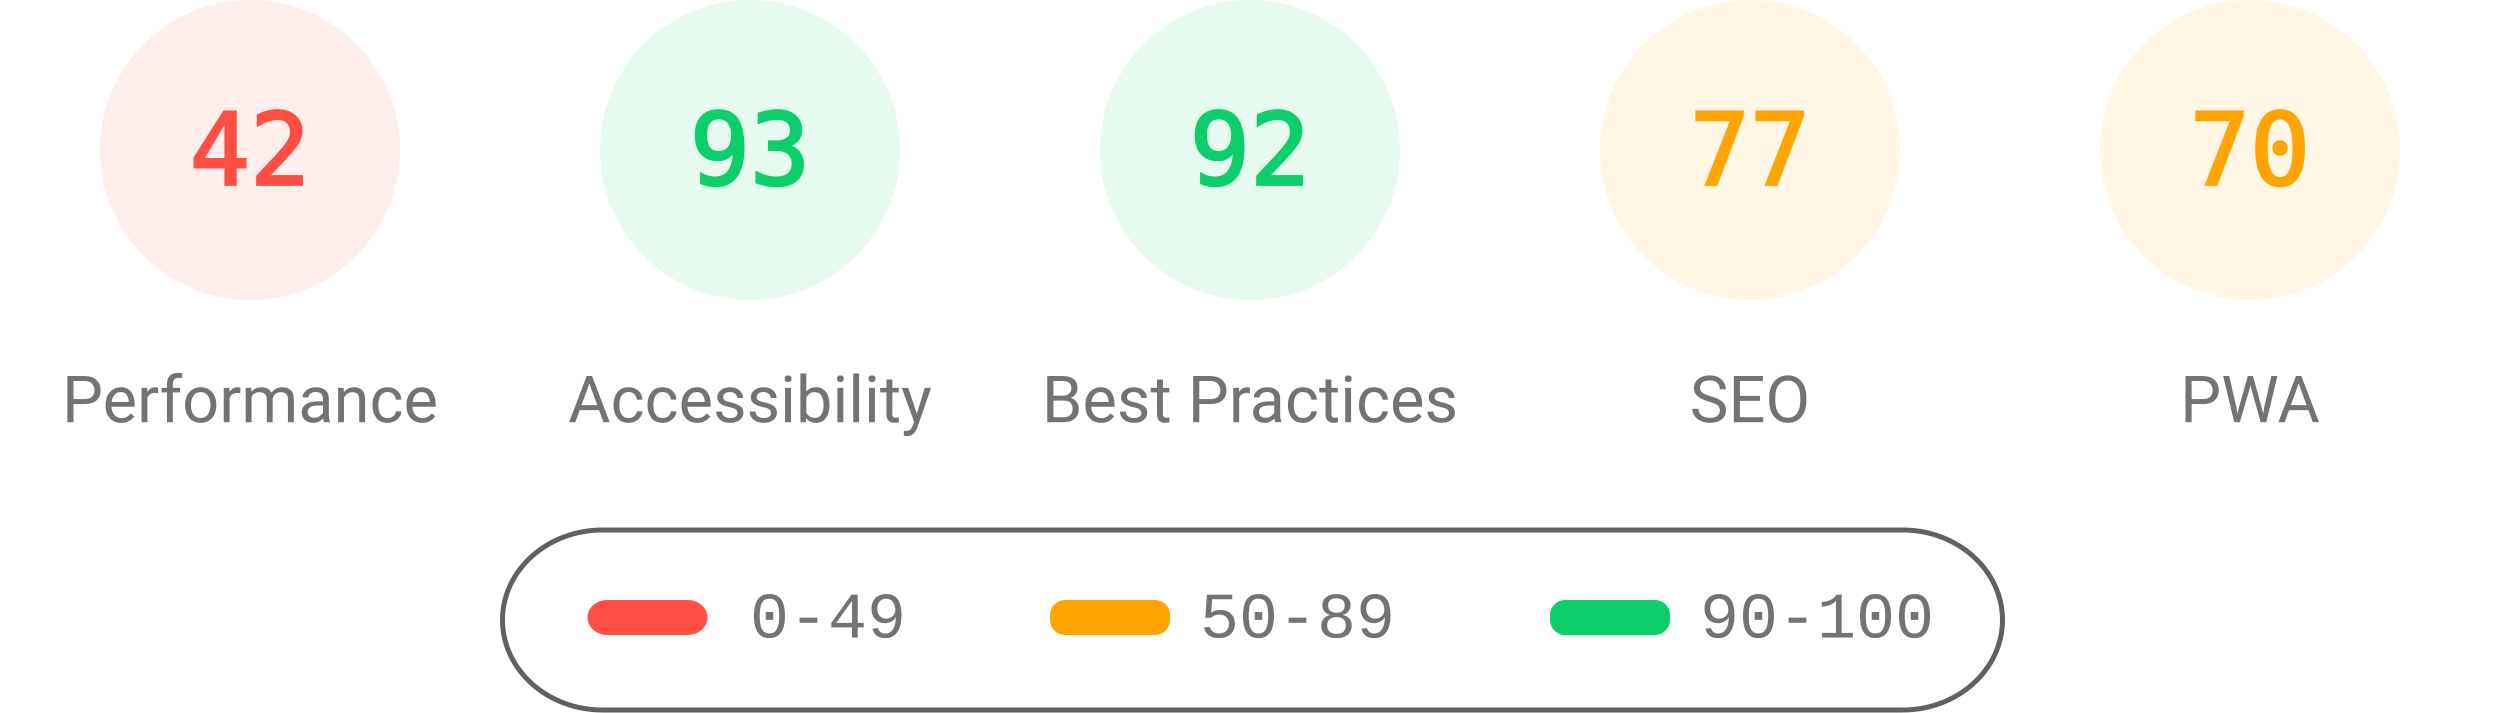
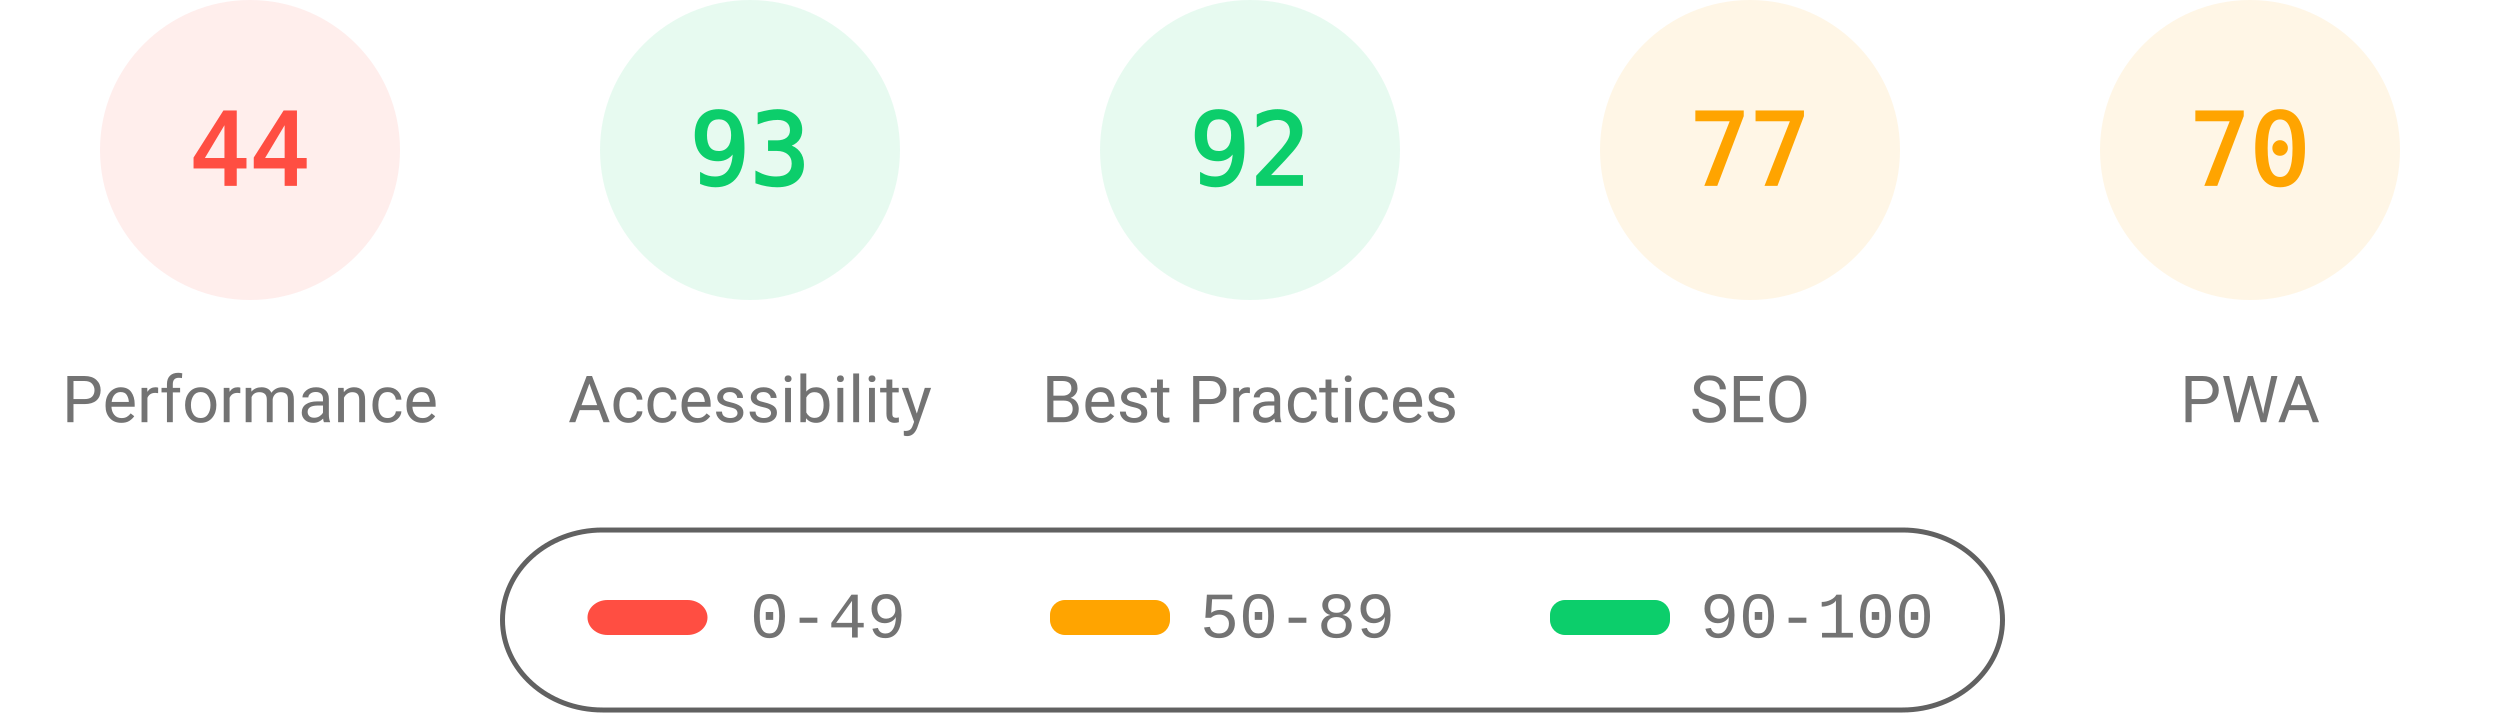
<svg xmlns="http://www.w3.org/2000/svg" fill="none" width="1000" height="285">
  <style>.gauge-base{opacity:.1}.gauge-arc{fill:none;animation-delay:250ms;stroke-linecap:round;transform:rotate(-90deg);transform-origin:100px 60px;animation:load-gauge 1s ease forwards}.guage-text{font-size:40px;font-family:monospace;text-align:center}.guage-red{color:#ff4e42;fill:#ff4e42;stroke:#ff4e42}.guage-orange{color:#ffa400;fill:#ffa400;stroke:#ffa400}.guage-green{color:#0cce6b;fill:#0cce6b;stroke:#0cce6b}.guage-undefined{color:#5c5c5c;fill:#5c5c5c;stroke:#5c5c5c}.guage-title{color:#737373;fill:#737373;stroke:none;font-size:26px;line-height:26px;font-family:Roboto,Halvetica,Arial,sans-serif}@keyframes load-gauge{from{stroke-dasharray:0 352.858}}</style>
  <svg class="guage-div guage-perf guage-red" viewBox="0 0 200 200" width="200" height="200">
    <circle class="gauge-base" r="56" cx="100" cy="60" stroke-width="8" />
-     <circle class="gauge-arc guage-arc-1" r="56" cx="100" cy="60" stroke-width="8" style="stroke-dasharray:147.78,351.858" />
-     <text class="guage-text" x="100" y="60" alignment-baseline="central" dominant-baseline="central" text-anchor="middle">42</text>
+     <circle class="gauge-arc guage-arc-1" r="56" cx="100" cy="60" stroke-width="8" style="stroke-dasharray:154.818,351.858" />
+     <text class="guage-text" x="100" y="60" alignment-baseline="central" dominant-baseline="central" text-anchor="middle">44</text>
    <text class="guage-title" x="100" y="160" alignment-baseline="central" dominant-baseline="central" text-anchor="middle">Performance</text>
  </svg>
  <svg class="guage-div guage-acc guage-green" viewBox="0 0 200 200" width="200" height="200" x="200">
    <circle class="gauge-base" r="56" cx="100" cy="60" stroke-width="8" />
    <circle class="gauge-arc guage-arc-2" r="56" cx="100" cy="60" stroke-width="8" style="stroke-dasharray:327.228,351.858" />
    <text class="guage-text" x="100" y="60" alignment-baseline="central" dominant-baseline="central" text-anchor="middle">93</text>
    <text class="guage-title" x="100" y="160" alignment-baseline="central" dominant-baseline="central" text-anchor="middle">Accessibility</text>
  </svg>
  <svg class="guage-div guage-best guage-green" viewBox="0 0 200 200" width="200" height="200" x="400">
    <circle class="gauge-base" r="56" cx="100" cy="60" stroke-width="8" />
    <circle class="gauge-arc guage-arc-3" r="56" cx="100" cy="60" stroke-width="8" style="stroke-dasharray:323.709,351.858" />
    <text class="guage-text" x="100" y="60" alignment-baseline="central" dominant-baseline="central" text-anchor="middle">92</text>
    <text class="guage-title" x="100" y="160" alignment-baseline="central" dominant-baseline="central" text-anchor="middle">Best Practices</text>
  </svg>
  <svg class="guage-div guage-seo guage-orange" viewBox="0 0 200 200" width="200" height="200" x="600">
    <circle class="gauge-base" r="56" cx="100" cy="60" stroke-width="8" />
    <circle class="gauge-arc guage-arc-4" r="56" cx="100" cy="60" stroke-width="8" style="stroke-dasharray:270.931,351.858" />
    <text class="guage-text" x="100" y="60" alignment-baseline="central" dominant-baseline="central" text-anchor="middle">77</text>
    <text class="guage-title" x="100" y="160" alignment-baseline="central" dominant-baseline="central" text-anchor="middle">SEO</text>
  </svg>
  <svg class="guage-div guage-pwa guage-orange" viewBox="0 0 200 200" width="200" height="200" x="800">
    <circle class="gauge-base" r="56" cx="100" cy="60" stroke-width="8" />
    <circle class="gauge-arc guage-arc-4" r="56" cx="100" cy="60" stroke-width="8" style="stroke-dasharray:246.301,351.858" />
    <text class="guage-text" x="100" y="60" alignment-baseline="central" dominant-baseline="central" text-anchor="middle">70</text>
    <text class="guage-title" x="100" y="160" alignment-baseline="central" dominant-baseline="central" text-anchor="middle">PWA</text>
  </svg>
  <svg width="604" height="76" x="200" y="210">
    <path fill="none" id="canvas_background" d="M-1-1h604v80H-1z" />
    <rect fill-opacity="0" stroke="#616161" stroke-width="2" rx="40" id="svg_2" height="72" width="600" y="2" x="1" fill="#000" />
    <rect stroke="#000" rx="8" id="svg_3" height="14" width="48" y="30" x="35" stroke-opacity="null" stroke-width="0" fill="#ff4e42" />
    <rect stroke="#000" rx="6" id="svg_4" height="14" width="48" y="30" x="220" stroke-opacity="null" stroke-width="0" fill="#ffa400" />
    <rect stroke="#000" rx="6" id="svg_5" height="14" width="48" y="30" x="420" stroke-opacity="null" stroke-width="0" fill="#0cce6b" />
    <text xml:space="preserve" text-anchor="start" font-family="'Courier New', Courier, monospace" font-size="26" id="svg_6" y="45" x="100" stroke-opacity="null" stroke-width="0" stroke="#000" fill="#737373">0-49</text>
    <text xml:space="preserve" text-anchor="start" font-family="'Courier New', Courier, monospace" font-size="26" id="svg_7" y="45" x="280" stroke-opacity="null" stroke-width="0" stroke="#000" fill="#737373">50-89</text>
    <text xml:space="preserve" text-anchor="start" font-family="'Courier New', Courier, monospace" font-size="26" id="svg_8" y="45" x="480" stroke-opacity="null" stroke-width="0" stroke="#000" fill="#737373">90-100</text>
  </svg>
</svg>
